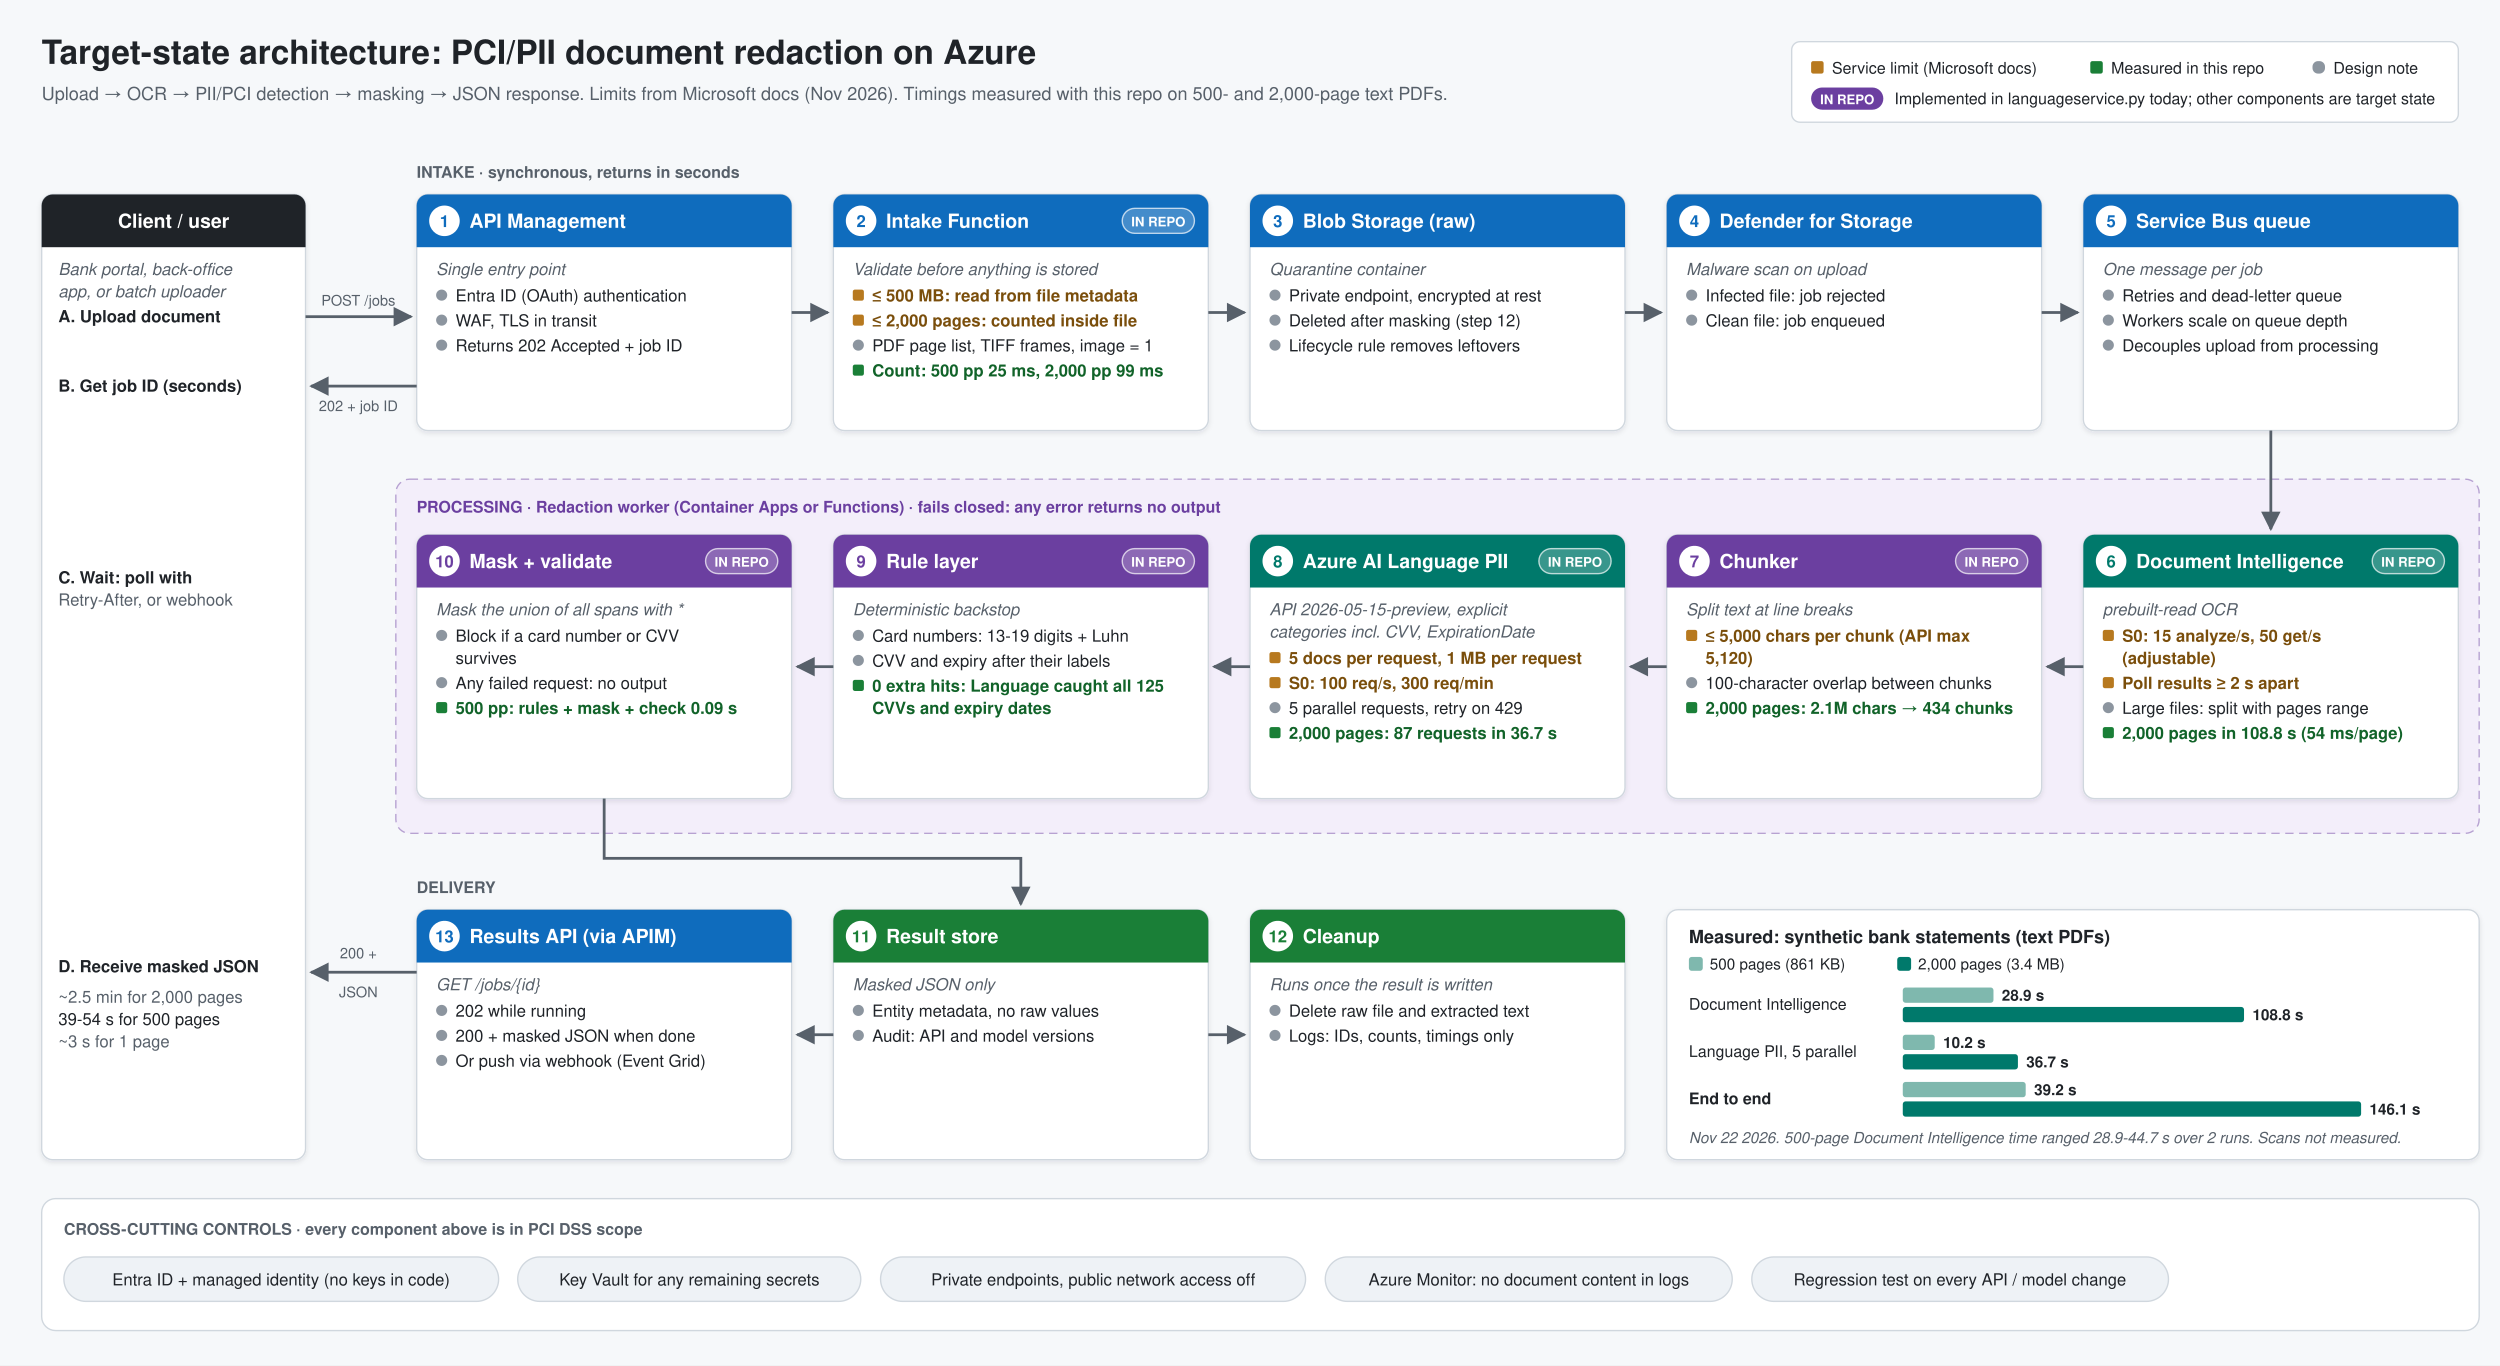
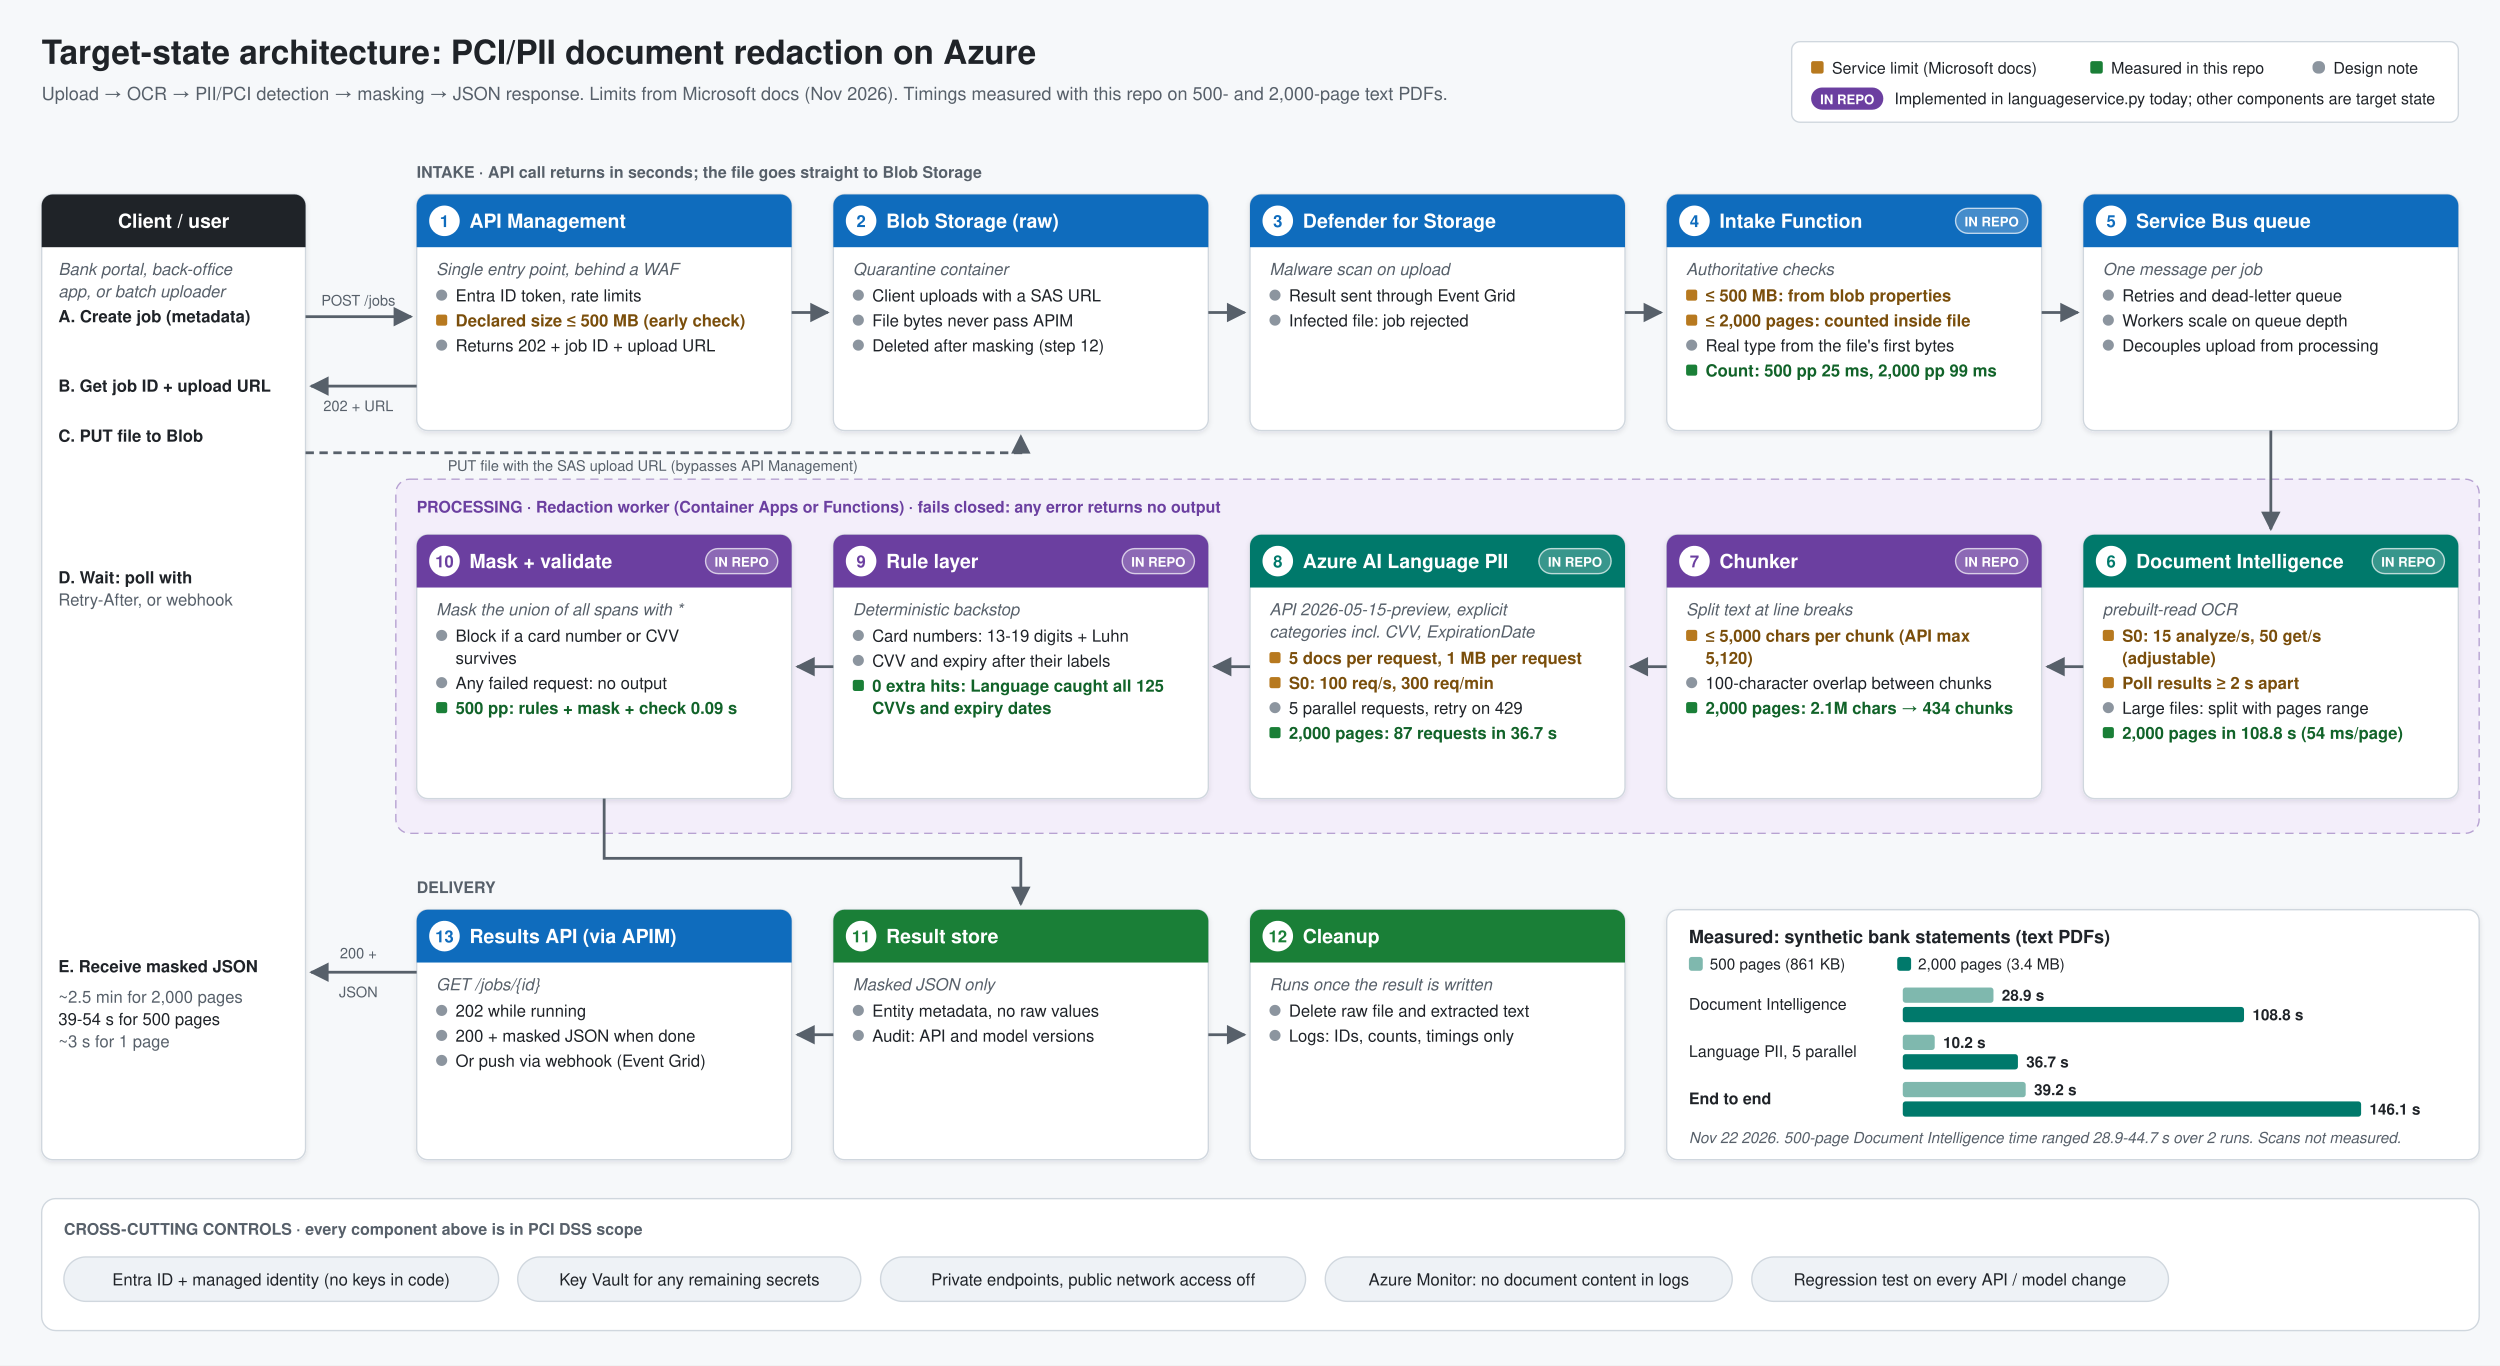
<svg xmlns="http://www.w3.org/2000/svg" width="1800" height="983" viewBox="0 0 1800 983" font-family="Segoe UI, -apple-system, Helvetica Neue, Helvetica, Arial, sans-serif">
  <defs>
    <marker id="arrow" viewBox="0 0 10 10" refX="9" refY="5" markerWidth="7" markerHeight="7" orient="auto-start-reverse">
      <path d="M0,0 L10,5 L0,10 z" fill="#57606A" />
    </marker>
    <filter id="shadow" x="-5%" y="-5%" width="110%" height="115%">
      <feDropShadow dx="0" dy="1.5" stdDeviation="2" flood-color="#1F2328" flood-opacity="0.10" />
    </filter>
  </defs>
  <rect width="1800" height="983" fill="#F6F8FA" />
  <text x="30" y="46" font-size="24" fill="#1F2328" font-weight="bold" text-anchor="start" font-style="normal">Target-state architecture: PCI/PII document redaction on Azure</text>
  <text x="30" y="72" font-size="13" fill="#57606A" font-weight="normal" text-anchor="start" font-style="normal">Upload → OCR → PII/PCI detection → masking → JSON response. Limits from Microsoft docs (Nov 2026). Timings measured with this repo on 500- and 2,000-page text PDFs.</text>
  <rect x="1290" y="30" width="480" height="58" rx="6" fill="#FFFFFF" stroke="#D0D7DE" />
  <rect x="1304" y="44" width="9" height="9" rx="1.5" fill="#B7791F" />
  <text x="1319" y="53" font-size="11.5" fill="#1F2328" font-weight="normal" text-anchor="start" font-style="normal">Service limit (Microsoft docs)</text>
  <rect x="1505" y="44" width="9" height="9" rx="1.5" fill="#1A7F37" />
  <text x="1520" y="53" font-size="11.5" fill="#1F2328" font-weight="normal" text-anchor="start" font-style="normal">Measured in this repo</text>
  <rect x="1665" y="44" width="9" height="9" rx="4" fill="#8C959F" />
  <text x="1680" y="53" font-size="11.5" fill="#1F2328" font-weight="normal" text-anchor="start" font-style="normal">Design note</text>
  <rect x="1304" y="63" width="52" height="16" rx="8" fill="#6B3FA0" />
  <text x="1330" y="75" font-size="9.5" fill="#FFFFFF" font-weight="bold" text-anchor="middle" font-style="normal">IN REPO</text>
  <text x="1364" y="75" font-size="11.5" fill="#1F2328" font-weight="normal" text-anchor="start" font-style="normal">Implemented in languageservice.py today; other components are target state</text>
  <g filter="url(#shadow)">
    <rect x="30" y="140" width="190" height="695" rx="8" fill="#FFFFFF" stroke="#D0D7DE" />
  </g>
  <path d="M30,148 a8,8 0 0 1 8,-8 h174 a8,8 0 0 1 8,8 v30 h-190 z" fill="#1F2328" />
  <text x="125.0" y="164" font-size="14" fill="#FFFFFF" font-weight="bold" text-anchor="middle" font-style="normal">Client / user</text>
  <text x="42" y="198" font-size="12" fill="#57606A" font-weight="normal" text-anchor="start" font-style="italic">Bank portal, back-office</text>
  <text x="42" y="214" font-size="12" fill="#57606A" font-weight="normal" text-anchor="start" font-style="italic">app, or batch uploader</text>
-   <text x="42" y="232" font-size="12" fill="#1F2328" font-weight="600" text-anchor="start" font-style="normal">A. Upload document</text>
-   <text x="42" y="282" font-size="12" fill="#1F2328" font-weight="600" text-anchor="start" font-style="normal">B. Get job ID (seconds)</text>
-   <text x="42" y="420" font-size="12" fill="#1F2328" font-weight="600" text-anchor="start" font-style="normal">C. Wait: poll with</text>
+   <text x="42" y="232" font-size="12" fill="#1F2328" font-weight="600" text-anchor="start" font-style="normal">A. Create job (metadata)</text>
+   <text x="42" y="282" font-size="12" fill="#1F2328" font-weight="600" text-anchor="start" font-style="normal">B. Get job ID + upload URL</text>
+   <text x="42" y="318" font-size="12" fill="#1F2328" font-weight="600" text-anchor="start" font-style="normal">C. PUT file to Blob</text>
+   <text x="42" y="420" font-size="12" fill="#1F2328" font-weight="600" text-anchor="start" font-style="normal">D. Wait: poll with</text>
  <text x="42" y="436" font-size="12" fill="#57606A" font-weight="normal" text-anchor="start" font-style="normal">    Retry-After, or webhook</text>
-   <text x="42" y="700" font-size="12" fill="#1F2328" font-weight="600" text-anchor="start" font-style="normal">D. Receive masked JSON</text>
+   <text x="42" y="700" font-size="12" fill="#1F2328" font-weight="600" text-anchor="start" font-style="normal">E. Receive masked JSON</text>
  <text x="42" y="722" font-size="12" fill="#57606A" font-weight="normal" text-anchor="start" font-style="normal">~2.5 min for 2,000 pages</text>
  <text x="42" y="738" font-size="12" fill="#1F2328" font-weight="normal" text-anchor="start" font-style="normal">39-54 s for 500 pages</text>
  <text x="42" y="754" font-size="12" fill="#57606A" font-weight="normal" text-anchor="start" font-style="normal">~3 s for 1 page</text>
-   <text x="300" y="128" font-size="11.5" fill="#57606A" font-weight="bold" text-anchor="start" font-style="normal">INTAKE  ·  synchronous, returns in seconds</text>
+   <text x="300" y="128" font-size="11.5" fill="#57606A" font-weight="bold" text-anchor="start" font-style="normal">INTAKE  ·  API call returns in seconds; the file goes straight to Blob Storage</text>
  <g filter="url(#shadow)">
    <rect x="300" y="140" width="270" height="170" rx="8" fill="#FFFFFF" stroke="#D0D7DE" />
  </g>
  <path d="M300,148 a8,8 0 0 1 8,-8 h254 a8,8 0 0 1 8,8 v30 h-270 z" fill="#0F6CBD" />
  <circle cx="320" cy="159" r="11" fill="#FFFFFF" />
  <text x="320" y="163.5" font-size="12" fill="#0F6CBD" font-weight="bold" text-anchor="middle" font-style="normal">1</text>
  <text x="338" y="164" font-size="14" fill="#FFFFFF" font-weight="bold" text-anchor="start" font-style="normal">API Management</text>
-   <text x="314" y="198" font-size="12" fill="#57606A" font-weight="normal" text-anchor="start" font-style="italic">Single entry point</text>
+   <text x="314" y="198" font-size="12" fill="#57606A" font-weight="normal" text-anchor="start" font-style="italic">Single entry point, behind a WAF</text>
  <rect x="314" y="208.5" width="8" height="8" rx="4" fill="#8C959F" />
-   <text x="328" y="217" font-size="12" fill="#1F2328" font-weight="normal" text-anchor="start" font-style="normal">Entra ID (OAuth) authentication</text>
-   <rect x="314" y="226.5" width="8" height="8" rx="4" fill="#8C959F" />
-   <text x="328" y="235" font-size="12" fill="#1F2328" font-weight="normal" text-anchor="start" font-style="normal">WAF, TLS in transit</text>
+   <text x="328" y="217" font-size="12" fill="#1F2328" font-weight="normal" text-anchor="start" font-style="normal">Entra ID token, rate limits</text>
+   <rect x="314" y="226.5" width="8" height="8" rx="1.5" fill="#B7791F" />
+   <text x="328" y="235" font-size="12" fill="#7A4E0B" font-weight="600" text-anchor="start" font-style="normal">Declared size ≤ 500 MB (early check)</text>
  <rect x="314" y="244.5" width="8" height="8" rx="4" fill="#8C959F" />
-   <text x="328" y="253" font-size="12" fill="#1F2328" font-weight="normal" text-anchor="start" font-style="normal">Returns 202 Accepted + job ID</text>
+   <text x="328" y="253" font-size="12" fill="#1F2328" font-weight="normal" text-anchor="start" font-style="normal">Returns 202 + job ID + upload URL</text>
  <g filter="url(#shadow)">
    <rect x="600" y="140" width="270" height="170" rx="8" fill="#FFFFFF" stroke="#D0D7DE" />
  </g>
  <path d="M600,148 a8,8 0 0 1 8,-8 h254 a8,8 0 0 1 8,8 v30 h-270 z" fill="#0F6CBD" />
  <circle cx="620" cy="159" r="11" fill="#FFFFFF" />
  <text x="620" y="163.5" font-size="12" fill="#0F6CBD" font-weight="bold" text-anchor="middle" font-style="normal">2</text>
-   <text x="638" y="164" font-size="14" fill="#FFFFFF" font-weight="bold" text-anchor="start" font-style="normal">Intake Function</text>
-   <rect x="808" y="150" width="52" height="18" rx="9" fill="#FFFFFF" fill-opacity="0.22" stroke="#FFFFFF" stroke-opacity="0.7" />
-   <text x="834" y="163" font-size="9.5" fill="#FFFFFF" font-weight="bold" text-anchor="middle" font-style="normal">IN REPO</text>
-   <text x="614" y="198" font-size="12" fill="#57606A" font-weight="normal" text-anchor="start" font-style="italic">Validate before anything is stored</text>
-   <rect x="614" y="208.5" width="8" height="8" rx="1.5" fill="#B7791F" />
-   <text x="628" y="217" font-size="12" fill="#7A4E0B" font-weight="600" text-anchor="start" font-style="normal">≤ 500 MB: read from file metadata</text>
-   <rect x="614" y="226.5" width="8" height="8" rx="1.5" fill="#B7791F" />
-   <text x="628" y="235" font-size="12" fill="#7A4E0B" font-weight="600" text-anchor="start" font-style="normal">≤ 2,000 pages: counted inside file</text>
+   <text x="638" y="164" font-size="14" fill="#FFFFFF" font-weight="bold" text-anchor="start" font-style="normal">Blob Storage (raw)</text>
+   <text x="614" y="198" font-size="12" fill="#57606A" font-weight="normal" text-anchor="start" font-style="italic">Quarantine container</text>
+   <rect x="614" y="208.5" width="8" height="8" rx="4" fill="#8C959F" />
+   <text x="628" y="217" font-size="12" fill="#1F2328" font-weight="normal" text-anchor="start" font-style="normal">Client uploads with a SAS URL</text>
+   <rect x="614" y="226.5" width="8" height="8" rx="4" fill="#8C959F" />
+   <text x="628" y="235" font-size="12" fill="#1F2328" font-weight="normal" text-anchor="start" font-style="normal">File bytes never pass APIM</text>
  <rect x="614" y="244.5" width="8" height="8" rx="4" fill="#8C959F" />
-   <text x="628" y="253" font-size="12" fill="#1F2328" font-weight="normal" text-anchor="start" font-style="normal">PDF page list, TIFF frames, image = 1</text>
-   <rect x="614" y="262.5" width="8" height="8" rx="1.5" fill="#1A7F37" />
-   <text x="628" y="271" font-size="12" fill="#116329" font-weight="600" text-anchor="start" font-style="normal">Count: 500 pp 25 ms, 2,000 pp 99 ms</text>
+   <text x="628" y="253" font-size="12" fill="#1F2328" font-weight="normal" text-anchor="start" font-style="normal">Deleted after masking (step 12)</text>
  <g filter="url(#shadow)">
    <rect x="900" y="140" width="270" height="170" rx="8" fill="#FFFFFF" stroke="#D0D7DE" />
  </g>
  <path d="M900,148 a8,8 0 0 1 8,-8 h254 a8,8 0 0 1 8,8 v30 h-270 z" fill="#0F6CBD" />
  <circle cx="920" cy="159" r="11" fill="#FFFFFF" />
  <text x="920" y="163.5" font-size="12" fill="#0F6CBD" font-weight="bold" text-anchor="middle" font-style="normal">3</text>
-   <text x="938" y="164" font-size="14" fill="#FFFFFF" font-weight="bold" text-anchor="start" font-style="normal">Blob Storage (raw)</text>
-   <text x="914" y="198" font-size="12" fill="#57606A" font-weight="normal" text-anchor="start" font-style="italic">Quarantine container</text>
+   <text x="938" y="164" font-size="14" fill="#FFFFFF" font-weight="bold" text-anchor="start" font-style="normal">Defender for Storage</text>
+   <text x="914" y="198" font-size="12" fill="#57606A" font-weight="normal" text-anchor="start" font-style="italic">Malware scan on upload</text>
  <rect x="914" y="208.5" width="8" height="8" rx="4" fill="#8C959F" />
-   <text x="928" y="217" font-size="12" fill="#1F2328" font-weight="normal" text-anchor="start" font-style="normal">Private endpoint, encrypted at rest</text>
+   <text x="928" y="217" font-size="12" fill="#1F2328" font-weight="normal" text-anchor="start" font-style="normal">Result sent through Event Grid</text>
  <rect x="914" y="226.5" width="8" height="8" rx="4" fill="#8C959F" />
-   <text x="928" y="235" font-size="12" fill="#1F2328" font-weight="normal" text-anchor="start" font-style="normal">Deleted after masking (step 12)</text>
-   <rect x="914" y="244.5" width="8" height="8" rx="4" fill="#8C959F" />
-   <text x="928" y="253" font-size="12" fill="#1F2328" font-weight="normal" text-anchor="start" font-style="normal">Lifecycle rule removes leftovers</text>
+   <text x="928" y="235" font-size="12" fill="#1F2328" font-weight="normal" text-anchor="start" font-style="normal">Infected file: job rejected</text>
  <g filter="url(#shadow)">
    <rect x="1200" y="140" width="270" height="170" rx="8" fill="#FFFFFF" stroke="#D0D7DE" />
  </g>
  <path d="M1200,148 a8,8 0 0 1 8,-8 h254 a8,8 0 0 1 8,8 v30 h-270 z" fill="#0F6CBD" />
  <circle cx="1220" cy="159" r="11" fill="#FFFFFF" />
  <text x="1220" y="163.5" font-size="12" fill="#0F6CBD" font-weight="bold" text-anchor="middle" font-style="normal">4</text>
-   <text x="1238" y="164" font-size="14" fill="#FFFFFF" font-weight="bold" text-anchor="start" font-style="normal">Defender for Storage</text>
-   <text x="1214" y="198" font-size="12" fill="#57606A" font-weight="normal" text-anchor="start" font-style="italic">Malware scan on upload</text>
-   <rect x="1214" y="208.5" width="8" height="8" rx="4" fill="#8C959F" />
-   <text x="1228" y="217" font-size="12" fill="#1F2328" font-weight="normal" text-anchor="start" font-style="normal">Infected file: job rejected</text>
-   <rect x="1214" y="226.5" width="8" height="8" rx="4" fill="#8C959F" />
-   <text x="1228" y="235" font-size="12" fill="#1F2328" font-weight="normal" text-anchor="start" font-style="normal">Clean file: job enqueued</text>
+   <text x="1238" y="164" font-size="14" fill="#FFFFFF" font-weight="bold" text-anchor="start" font-style="normal">Intake Function</text>
+   <rect x="1408" y="150" width="52" height="18" rx="9" fill="#FFFFFF" fill-opacity="0.22" stroke="#FFFFFF" stroke-opacity="0.7" />
+   <text x="1434" y="163" font-size="9.5" fill="#FFFFFF" font-weight="bold" text-anchor="middle" font-style="normal">IN REPO</text>
+   <text x="1214" y="198" font-size="12" fill="#57606A" font-weight="normal" text-anchor="start" font-style="italic">Authoritative checks</text>
+   <rect x="1214" y="208.5" width="8" height="8" rx="1.5" fill="#B7791F" />
+   <text x="1228" y="217" font-size="12" fill="#7A4E0B" font-weight="600" text-anchor="start" font-style="normal">≤ 500 MB: from blob properties</text>
+   <rect x="1214" y="226.5" width="8" height="8" rx="1.5" fill="#B7791F" />
+   <text x="1228" y="235" font-size="12" fill="#7A4E0B" font-weight="600" text-anchor="start" font-style="normal">≤ 2,000 pages: counted inside file</text>
+   <rect x="1214" y="244.5" width="8" height="8" rx="4" fill="#8C959F" />
+   <text x="1228" y="253" font-size="12" fill="#1F2328" font-weight="normal" text-anchor="start" font-style="normal">Real type from the file's first bytes</text>
+   <rect x="1214" y="262.5" width="8" height="8" rx="1.5" fill="#1A7F37" />
+   <text x="1228" y="271" font-size="12" fill="#116329" font-weight="600" text-anchor="start" font-style="normal">Count: 500 pp 25 ms, 2,000 pp 99 ms</text>
  <g filter="url(#shadow)">
    <rect x="1500" y="140" width="270" height="170" rx="8" fill="#FFFFFF" stroke="#D0D7DE" />
  </g>
  <path d="M1500,148 a8,8 0 0 1 8,-8 h254 a8,8 0 0 1 8,8 v30 h-270 z" fill="#0F6CBD" />
  <circle cx="1520" cy="159" r="11" fill="#FFFFFF" />
  <text x="1520" y="163.5" font-size="12" fill="#0F6CBD" font-weight="bold" text-anchor="middle" font-style="normal">5</text>
  <text x="1538" y="164" font-size="14" fill="#FFFFFF" font-weight="bold" text-anchor="start" font-style="normal">Service Bus queue</text>
  <text x="1514" y="198" font-size="12" fill="#57606A" font-weight="normal" text-anchor="start" font-style="italic">One message per job</text>
  <rect x="1514" y="208.5" width="8" height="8" rx="4" fill="#8C959F" />
  <text x="1528" y="217" font-size="12" fill="#1F2328" font-weight="normal" text-anchor="start" font-style="normal">Retries and dead-letter queue</text>
  <rect x="1514" y="226.5" width="8" height="8" rx="4" fill="#8C959F" />
  <text x="1528" y="235" font-size="12" fill="#1F2328" font-weight="normal" text-anchor="start" font-style="normal">Workers scale on queue depth</text>
  <rect x="1514" y="244.5" width="8" height="8" rx="4" fill="#8C959F" />
  <text x="1528" y="253" font-size="12" fill="#1F2328" font-weight="normal" text-anchor="start" font-style="normal">Decouples upload from processing</text>
  <path d="M220,228 L296,228" fill="none" stroke="#57606A" stroke-width="2" marker-end="url(#arrow)" />
  <text x="258" y="220" font-size="10.5" fill="#57606A" font-weight="normal" text-anchor="middle" font-style="normal">POST /jobs</text>
  <path d="M300,278 L224,278" fill="none" stroke="#57606A" stroke-width="2" marker-end="url(#arrow)" />
-   <text x="258" y="296" font-size="10.5" fill="#57606A" font-weight="normal" text-anchor="middle" font-style="normal">202 + job ID</text>
+   <text x="258" y="296" font-size="10.5" fill="#57606A" font-weight="normal" text-anchor="middle" font-style="normal">202 + URL</text>
+   <path d="M220,326 L735,326 L735,314" fill="none" stroke="#57606A" stroke-width="2" stroke-dasharray="6 4" marker-end="url(#arrow)" />
+   <text x="470" y="339" font-size="10.5" fill="#57606A" font-weight="normal" text-anchor="middle" font-style="normal">PUT file with the SAS upload URL (bypasses API Management)</text>
  <path d="M570,225.0 L596,225.0" fill="none" stroke="#57606A" stroke-width="2" marker-end="url(#arrow)" />
  <path d="M870,225.0 L896,225.0" fill="none" stroke="#57606A" stroke-width="2" marker-end="url(#arrow)" />
  <path d="M1170,225.0 L1196,225.0" fill="none" stroke="#57606A" stroke-width="2" marker-end="url(#arrow)" />
  <path d="M1470,225.0 L1496,225.0" fill="none" stroke="#57606A" stroke-width="2" marker-end="url(#arrow)" />
  <rect x="285" y="345" width="1500" height="255" rx="10" fill="#F3EEFA" stroke="#6B3FA0" stroke-opacity="0.45" stroke-dasharray="6 4" />
  <text x="300" y="369" font-size="11.5" fill="#6B3FA0" font-weight="bold" text-anchor="start" font-style="normal">PROCESSING  ·  Redaction worker (Container Apps or Functions)  ·  fails closed: any error returns no output</text>
  <g filter="url(#shadow)">
    <rect x="1500" y="385" width="270" height="190" rx="8" fill="#FFFFFF" stroke="#D0D7DE" />
  </g>
  <path d="M1500,393 a8,8 0 0 1 8,-8 h254 a8,8 0 0 1 8,8 v30 h-270 z" fill="#00796B" />
  <circle cx="1520" cy="404" r="11" fill="#FFFFFF" />
  <text x="1520" y="408.5" font-size="12" fill="#00796B" font-weight="bold" text-anchor="middle" font-style="normal">6</text>
  <text x="1538" y="409" font-size="14" fill="#FFFFFF" font-weight="bold" text-anchor="start" font-style="normal">Document Intelligence</text>
  <rect x="1708" y="395" width="52" height="18" rx="9" fill="#FFFFFF" fill-opacity="0.22" stroke="#FFFFFF" stroke-opacity="0.7" />
  <text x="1734" y="408" font-size="9.5" fill="#FFFFFF" font-weight="bold" text-anchor="middle" font-style="normal">IN REPO</text>
  <text x="1514" y="443" font-size="12" fill="#57606A" font-weight="normal" text-anchor="start" font-style="italic">prebuilt-read OCR</text>
  <rect x="1514" y="453.5" width="8" height="8" rx="1.5" fill="#B7791F" />
  <text x="1528" y="462" font-size="12" fill="#7A4E0B" font-weight="600" text-anchor="start" font-style="normal">S0: 15 analyze/s, 50 get/s</text>
  <text x="1528" y="478" font-size="12" fill="#7A4E0B" font-weight="600" text-anchor="start" font-style="normal">(adjustable)</text>
  <rect x="1514" y="487.5" width="8" height="8" rx="1.5" fill="#B7791F" />
  <text x="1528" y="496" font-size="12" fill="#7A4E0B" font-weight="600" text-anchor="start" font-style="normal">Poll results ≥ 2 s apart</text>
  <rect x="1514" y="505.5" width="8" height="8" rx="4" fill="#8C959F" />
  <text x="1528" y="514" font-size="12" fill="#1F2328" font-weight="normal" text-anchor="start" font-style="normal">Large files: split with pages range</text>
  <rect x="1514" y="523.5" width="8" height="8" rx="1.5" fill="#1A7F37" />
  <text x="1528" y="532" font-size="12" fill="#116329" font-weight="600" text-anchor="start" font-style="normal">2,000 pages in 108.8 s (54 ms/page)</text>
  <g filter="url(#shadow)">
    <rect x="1200" y="385" width="270" height="190" rx="8" fill="#FFFFFF" stroke="#D0D7DE" />
  </g>
  <path d="M1200,393 a8,8 0 0 1 8,-8 h254 a8,8 0 0 1 8,8 v30 h-270 z" fill="#6B3FA0" />
  <circle cx="1220" cy="404" r="11" fill="#FFFFFF" />
  <text x="1220" y="408.5" font-size="12" fill="#6B3FA0" font-weight="bold" text-anchor="middle" font-style="normal">7</text>
  <text x="1238" y="409" font-size="14" fill="#FFFFFF" font-weight="bold" text-anchor="start" font-style="normal">Chunker</text>
  <rect x="1408" y="395" width="52" height="18" rx="9" fill="#FFFFFF" fill-opacity="0.22" stroke="#FFFFFF" stroke-opacity="0.7" />
  <text x="1434" y="408" font-size="9.5" fill="#FFFFFF" font-weight="bold" text-anchor="middle" font-style="normal">IN REPO</text>
  <text x="1214" y="443" font-size="12" fill="#57606A" font-weight="normal" text-anchor="start" font-style="italic">Split text at line breaks</text>
  <rect x="1214" y="453.5" width="8" height="8" rx="1.5" fill="#B7791F" />
  <text x="1228" y="462" font-size="12" fill="#7A4E0B" font-weight="600" text-anchor="start" font-style="normal">≤ 5,000 chars per chunk (API max</text>
  <text x="1228" y="478" font-size="12" fill="#7A4E0B" font-weight="600" text-anchor="start" font-style="normal">5,120)</text>
  <rect x="1214" y="487.5" width="8" height="8" rx="4" fill="#8C959F" />
  <text x="1228" y="496" font-size="12" fill="#1F2328" font-weight="normal" text-anchor="start" font-style="normal">100-character overlap between chunks</text>
  <rect x="1214" y="505.5" width="8" height="8" rx="1.5" fill="#1A7F37" />
  <text x="1228" y="514" font-size="12" fill="#116329" font-weight="600" text-anchor="start" font-style="normal">2,000 pages: 2.1M chars → 434 chunks</text>
  <g filter="url(#shadow)">
    <rect x="900" y="385" width="270" height="190" rx="8" fill="#FFFFFF" stroke="#D0D7DE" />
  </g>
  <path d="M900,393 a8,8 0 0 1 8,-8 h254 a8,8 0 0 1 8,8 v30 h-270 z" fill="#00796B" />
  <circle cx="920" cy="404" r="11" fill="#FFFFFF" />
  <text x="920" y="408.5" font-size="12" fill="#00796B" font-weight="bold" text-anchor="middle" font-style="normal">8</text>
  <text x="938" y="409" font-size="14" fill="#FFFFFF" font-weight="bold" text-anchor="start" font-style="normal">Azure AI Language PII</text>
  <rect x="1108" y="395" width="52" height="18" rx="9" fill="#FFFFFF" fill-opacity="0.22" stroke="#FFFFFF" stroke-opacity="0.7" />
  <text x="1134" y="408" font-size="9.5" fill="#FFFFFF" font-weight="bold" text-anchor="middle" font-style="normal">IN REPO</text>
  <text x="914" y="443" font-size="12" fill="#57606A" font-weight="normal" text-anchor="start" font-style="italic">API 2026-05-15-preview, explicit</text>
  <text x="914" y="459" font-size="12" fill="#57606A" font-weight="normal" text-anchor="start" font-style="italic">categories incl. CVV, ExpirationDate</text>
  <rect x="914" y="469.5" width="8" height="8" rx="1.5" fill="#B7791F" />
  <text x="928" y="478" font-size="12" fill="#7A4E0B" font-weight="600" text-anchor="start" font-style="normal">5 docs per request, 1 MB per request</text>
  <rect x="914" y="487.5" width="8" height="8" rx="1.5" fill="#B7791F" />
  <text x="928" y="496" font-size="12" fill="#7A4E0B" font-weight="600" text-anchor="start" font-style="normal">S0: 100 req/s, 300 req/min</text>
  <rect x="914" y="505.5" width="8" height="8" rx="4" fill="#8C959F" />
  <text x="928" y="514" font-size="12" fill="#1F2328" font-weight="normal" text-anchor="start" font-style="normal">5 parallel requests, retry on 429</text>
  <rect x="914" y="523.5" width="8" height="8" rx="1.5" fill="#1A7F37" />
  <text x="928" y="532" font-size="12" fill="#116329" font-weight="600" text-anchor="start" font-style="normal">2,000 pages: 87 requests in 36.7 s</text>
  <g filter="url(#shadow)">
    <rect x="600" y="385" width="270" height="190" rx="8" fill="#FFFFFF" stroke="#D0D7DE" />
  </g>
  <path d="M600,393 a8,8 0 0 1 8,-8 h254 a8,8 0 0 1 8,8 v30 h-270 z" fill="#6B3FA0" />
  <circle cx="620" cy="404" r="11" fill="#FFFFFF" />
  <text x="620" y="408.5" font-size="12" fill="#6B3FA0" font-weight="bold" text-anchor="middle" font-style="normal">9</text>
  <text x="638" y="409" font-size="14" fill="#FFFFFF" font-weight="bold" text-anchor="start" font-style="normal">Rule layer</text>
  <rect x="808" y="395" width="52" height="18" rx="9" fill="#FFFFFF" fill-opacity="0.22" stroke="#FFFFFF" stroke-opacity="0.7" />
  <text x="834" y="408" font-size="9.5" fill="#FFFFFF" font-weight="bold" text-anchor="middle" font-style="normal">IN REPO</text>
  <text x="614" y="443" font-size="12" fill="#57606A" font-weight="normal" text-anchor="start" font-style="italic">Deterministic backstop</text>
  <rect x="614" y="453.5" width="8" height="8" rx="4" fill="#8C959F" />
  <text x="628" y="462" font-size="12" fill="#1F2328" font-weight="normal" text-anchor="start" font-style="normal">Card numbers: 13-19 digits + Luhn</text>
  <rect x="614" y="471.5" width="8" height="8" rx="4" fill="#8C959F" />
  <text x="628" y="480" font-size="12" fill="#1F2328" font-weight="normal" text-anchor="start" font-style="normal">CVV and expiry after their labels</text>
  <rect x="614" y="489.5" width="8" height="8" rx="1.5" fill="#1A7F37" />
  <text x="628" y="498" font-size="12" fill="#116329" font-weight="600" text-anchor="start" font-style="normal">0 extra hits: Language caught all 125</text>
  <text x="628" y="514" font-size="12" fill="#116329" font-weight="600" text-anchor="start" font-style="normal">CVVs and expiry dates</text>
  <g filter="url(#shadow)">
    <rect x="300" y="385" width="270" height="190" rx="8" fill="#FFFFFF" stroke="#D0D7DE" />
  </g>
  <path d="M300,393 a8,8 0 0 1 8,-8 h254 a8,8 0 0 1 8,8 v30 h-270 z" fill="#6B3FA0" />
  <circle cx="320" cy="404" r="11" fill="#FFFFFF" />
  <text x="320" y="408.5" font-size="12" fill="#6B3FA0" font-weight="bold" text-anchor="middle" font-style="normal">10</text>
  <text x="338" y="409" font-size="14" fill="#FFFFFF" font-weight="bold" text-anchor="start" font-style="normal">Mask + validate</text>
  <rect x="508" y="395" width="52" height="18" rx="9" fill="#FFFFFF" fill-opacity="0.22" stroke="#FFFFFF" stroke-opacity="0.7" />
  <text x="534" y="408" font-size="9.5" fill="#FFFFFF" font-weight="bold" text-anchor="middle" font-style="normal">IN REPO</text>
  <text x="314" y="443" font-size="12" fill="#57606A" font-weight="normal" text-anchor="start" font-style="italic">Mask the union of all spans with *</text>
  <rect x="314" y="453.5" width="8" height="8" rx="4" fill="#8C959F" />
  <text x="328" y="462" font-size="12" fill="#1F2328" font-weight="normal" text-anchor="start" font-style="normal">Block if a card number or CVV</text>
  <text x="328" y="478" font-size="12" fill="#1F2328" font-weight="normal" text-anchor="start" font-style="normal">survives</text>
  <rect x="314" y="487.5" width="8" height="8" rx="4" fill="#8C959F" />
  <text x="328" y="496" font-size="12" fill="#1F2328" font-weight="normal" text-anchor="start" font-style="normal">Any failed request: no output</text>
  <rect x="314" y="505.5" width="8" height="8" rx="1.5" fill="#1A7F37" />
  <text x="328" y="514" font-size="12" fill="#116329" font-weight="600" text-anchor="start" font-style="normal">500 pp: rules + mask + check 0.09 s</text>
  <path d="M1635,310 L1635,381" fill="none" stroke="#57606A" stroke-width="2" marker-end="url(#arrow)" />
  <path d="M1500,480.0 L1474,480.0" fill="none" stroke="#57606A" stroke-width="2" marker-end="url(#arrow)" />
  <path d="M1200,480.0 L1174,480.0" fill="none" stroke="#57606A" stroke-width="2" marker-end="url(#arrow)" />
  <path d="M900,480.0 L874,480.0" fill="none" stroke="#57606A" stroke-width="2" marker-end="url(#arrow)" />
  <path d="M600,480.0 L574,480.0" fill="none" stroke="#57606A" stroke-width="2" marker-end="url(#arrow)" />
  <text x="300" y="643" font-size="11.5" fill="#57606A" font-weight="bold" text-anchor="start" font-style="normal">DELIVERY</text>
  <g filter="url(#shadow)">
    <rect x="300" y="655" width="270" height="180" rx="8" fill="#FFFFFF" stroke="#D0D7DE" />
  </g>
  <path d="M300,663 a8,8 0 0 1 8,-8 h254 a8,8 0 0 1 8,8 v30 h-270 z" fill="#0F6CBD" />
  <circle cx="320" cy="674" r="11" fill="#FFFFFF" />
  <text x="320" y="678.5" font-size="12" fill="#0F6CBD" font-weight="bold" text-anchor="middle" font-style="normal">13</text>
  <text x="338" y="679" font-size="14" fill="#FFFFFF" font-weight="bold" text-anchor="start" font-style="normal">Results API (via APIM)</text>
  <text x="314" y="713" font-size="12" fill="#57606A" font-weight="normal" text-anchor="start" font-style="italic">GET /jobs/{id}</text>
  <rect x="314" y="723.5" width="8" height="8" rx="4" fill="#8C959F" />
  <text x="328" y="732" font-size="12" fill="#1F2328" font-weight="normal" text-anchor="start" font-style="normal">202 while running</text>
  <rect x="314" y="741.5" width="8" height="8" rx="4" fill="#8C959F" />
  <text x="328" y="750" font-size="12" fill="#1F2328" font-weight="normal" text-anchor="start" font-style="normal">200 + masked JSON when done</text>
  <rect x="314" y="759.5" width="8" height="8" rx="4" fill="#8C959F" />
  <text x="328" y="768" font-size="12" fill="#1F2328" font-weight="normal" text-anchor="start" font-style="normal">Or push via webhook (Event Grid)</text>
  <g filter="url(#shadow)">
    <rect x="600" y="655" width="270" height="180" rx="8" fill="#FFFFFF" stroke="#D0D7DE" />
  </g>
  <path d="M600,663 a8,8 0 0 1 8,-8 h254 a8,8 0 0 1 8,8 v30 h-270 z" fill="#1A7F37" />
  <circle cx="620" cy="674" r="11" fill="#FFFFFF" />
  <text x="620" y="678.5" font-size="12" fill="#1A7F37" font-weight="bold" text-anchor="middle" font-style="normal">11</text>
  <text x="638" y="679" font-size="14" fill="#FFFFFF" font-weight="bold" text-anchor="start" font-style="normal">Result store</text>
  <text x="614" y="713" font-size="12" fill="#57606A" font-weight="normal" text-anchor="start" font-style="italic">Masked JSON only</text>
  <rect x="614" y="723.5" width="8" height="8" rx="4" fill="#8C959F" />
  <text x="628" y="732" font-size="12" fill="#1F2328" font-weight="normal" text-anchor="start" font-style="normal">Entity metadata, no raw values</text>
  <rect x="614" y="741.5" width="8" height="8" rx="4" fill="#8C959F" />
  <text x="628" y="750" font-size="12" fill="#1F2328" font-weight="normal" text-anchor="start" font-style="normal">Audit: API and model versions</text>
  <g filter="url(#shadow)">
    <rect x="900" y="655" width="270" height="180" rx="8" fill="#FFFFFF" stroke="#D0D7DE" />
  </g>
  <path d="M900,663 a8,8 0 0 1 8,-8 h254 a8,8 0 0 1 8,8 v30 h-270 z" fill="#1A7F37" />
  <circle cx="920" cy="674" r="11" fill="#FFFFFF" />
  <text x="920" y="678.5" font-size="12" fill="#1A7F37" font-weight="bold" text-anchor="middle" font-style="normal">12</text>
  <text x="938" y="679" font-size="14" fill="#FFFFFF" font-weight="bold" text-anchor="start" font-style="normal">Cleanup</text>
  <text x="914" y="713" font-size="12" fill="#57606A" font-weight="normal" text-anchor="start" font-style="italic">Runs once the result is written</text>
  <rect x="914" y="723.5" width="8" height="8" rx="4" fill="#8C959F" />
  <text x="928" y="732" font-size="12" fill="#1F2328" font-weight="normal" text-anchor="start" font-style="normal">Delete raw file and extracted text</text>
  <rect x="914" y="741.5" width="8" height="8" rx="4" fill="#8C959F" />
  <text x="928" y="750" font-size="12" fill="#1F2328" font-weight="normal" text-anchor="start" font-style="normal">Logs: IDs, counts, timings only</text>
  <path d="M435,575 L435,618 L735,618 L735,651" fill="none" stroke="#57606A" stroke-width="2" marker-end="url(#arrow)" />
  <path d="M870,745.0 L896,745.0" fill="none" stroke="#57606A" stroke-width="2" marker-end="url(#arrow)" />
  <path d="M600,745.0 L574,745.0" fill="none" stroke="#57606A" stroke-width="2" marker-end="url(#arrow)" />
  <path d="M300,700 L224,700" fill="none" stroke="#57606A" stroke-width="2" marker-end="url(#arrow)" />
  <text x="258" y="690" font-size="10.5" fill="#57606A" font-weight="normal" text-anchor="middle" font-style="normal">200 +</text>
  <text x="258" y="718" font-size="10.5" fill="#57606A" font-weight="normal" text-anchor="middle" font-style="normal">JSON</text>
  <g filter="url(#shadow)">
    <rect x="1200" y="655" width="585" height="180" rx="8" fill="#FFFFFF" stroke="#D0D7DE" />
  </g>
  <text x="1216" y="679" font-size="13" fill="#1F2328" font-weight="bold" text-anchor="start" font-style="normal">Measured: synthetic bank statements (text PDFs)</text>
  <rect x="1216" y="689" width="10" height="10" rx="2" fill="#7FB8AE" />
  <text x="1231" y="698" font-size="11" fill="#1F2328" font-weight="normal" text-anchor="start" font-style="normal">500 pages (861 KB)</text>
  <rect x="1366" y="689" width="10" height="10" rx="2" fill="#00796B" />
  <text x="1381" y="698" font-size="11" fill="#1F2328" font-weight="normal" text-anchor="start" font-style="normal">2,000 pages (3.4 MB)</text>
  <text x="1216" y="727" font-size="11.5" fill="#1F2328" font-weight="normal" text-anchor="start" font-style="normal">Document Intelligence</text>
  <rect x="1370" y="711" width="65.3" height="11" rx="2" fill="#7FB8AE" />
  <text x="1441.277" y="720.5" font-size="11" fill="#1F2328" font-weight="600" text-anchor="start" font-style="normal">28.9 s</text>
  <rect x="1370" y="725" width="245.7" height="11" rx="2" fill="#00796B" />
  <text x="1621.749" y="734.5" font-size="11" fill="#1F2328" font-weight="600" text-anchor="start" font-style="normal">108.8 s</text>
  <text x="1216" y="761" font-size="11.5" fill="#1F2328" font-weight="normal" text-anchor="start" font-style="normal">Language PII, 5 parallel</text>
  <rect x="1370" y="745" width="23.0" height="11" rx="2" fill="#7FB8AE" />
  <text x="1399.039" y="754.5" font-size="11" fill="#1F2328" font-weight="600" text-anchor="start" font-style="normal">10.2 s</text>
  <rect x="1370" y="759" width="82.9" height="11" rx="2" fill="#00796B" />
  <text x="1458.895" y="768.5" font-size="11" fill="#1F2328" font-weight="600" text-anchor="start" font-style="normal">36.7 s</text>
  <text x="1216" y="795" font-size="11.5" fill="#1F2328" font-weight="600" text-anchor="start" font-style="normal">End to end</text>
  <rect x="1370" y="779" width="88.5" height="11" rx="2" fill="#7FB8AE" />
  <text x="1464.542" y="788.5" font-size="11" fill="#1F2328" font-weight="600" text-anchor="start" font-style="normal">39.2 s</text>
  <rect x="1370" y="793" width="330.0" height="11" rx="2" fill="#00796B" />
  <text x="1706.0" y="802.5" font-size="11" fill="#1F2328" font-weight="600" text-anchor="start" font-style="normal">146.1 s</text>
  <text x="1216" y="823" font-size="11" fill="#57606A" font-weight="normal" text-anchor="start" font-style="italic">Nov 22 2026. 500-page Document Intelligence time ranged 28.9-44.7 s over 2 runs. Scans not measured.</text>
  <rect x="30" y="863" width="1755" height="95" rx="10" fill="#FFFFFF" stroke="#D0D7DE" />
  <text x="46" y="889" font-size="11.5" fill="#57606A" font-weight="bold" text-anchor="start" font-style="normal">CROSS-CUTTING CONTROLS  ·  every component above is in PCI DSS scope</text>
  <rect x="46" y="905" width="313" height="32" rx="16" fill="#EEF2F6" stroke="#D0D7DE" />
  <text x="202.375" y="925.5" font-size="12" fill="#1F2328" font-weight="normal" text-anchor="middle" font-style="normal">Entra ID + managed identity (no keys in code)</text>
  <rect x="372.75" y="905" width="247" height="32" rx="16" fill="#EEF2F6" stroke="#D0D7DE" />
  <text x="496.375" y="925.5" font-size="12" fill="#1F2328" font-weight="normal" text-anchor="middle" font-style="normal">Key Vault for any remaining secrets</text>
  <rect x="634.0" y="905" width="306" height="32" rx="16" fill="#EEF2F6" stroke="#D0D7DE" />
  <text x="787.1" y="925.5" font-size="12" fill="#1F2328" font-weight="normal" text-anchor="middle" font-style="normal">Private endpoints, public network access off</text>
  <rect x="954.2" y="905" width="293" height="32" rx="16" fill="#EEF2F6" stroke="#D0D7DE" />
  <text x="1100.75" y="925.5" font-size="12" fill="#1F2328" font-weight="normal" text-anchor="middle" font-style="normal">Azure Monitor: no document content in logs</text>
  <rect x="1261.3" y="905" width="300" height="32" rx="16" fill="#EEF2F6" stroke="#D0D7DE" />
  <text x="1411.125" y="925.5" font-size="12" fill="#1F2328" font-weight="normal" text-anchor="middle" font-style="normal">Regression test on every API / model change</text>
</svg>
